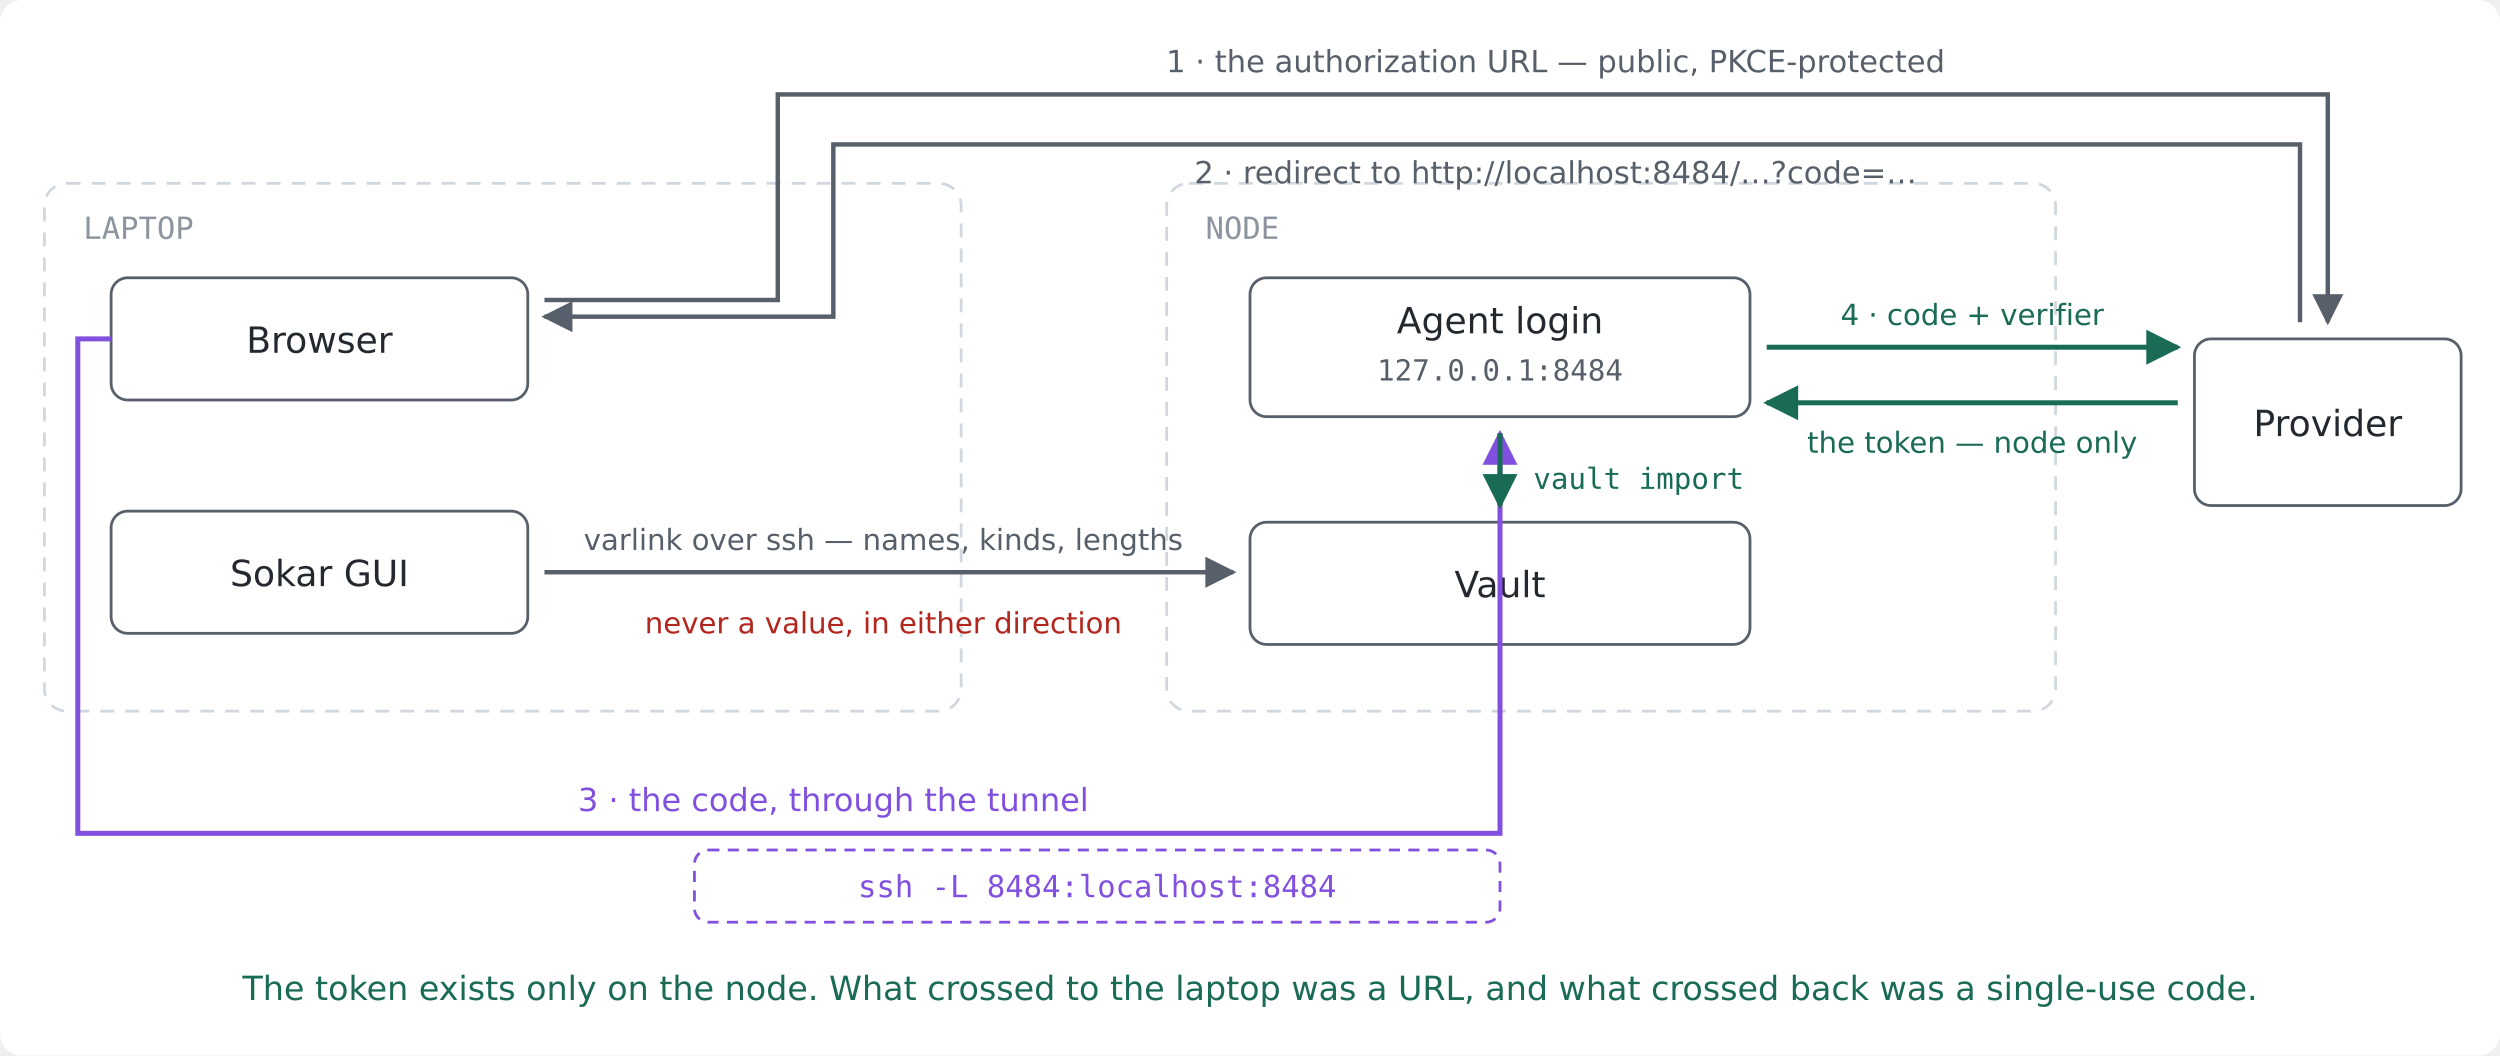
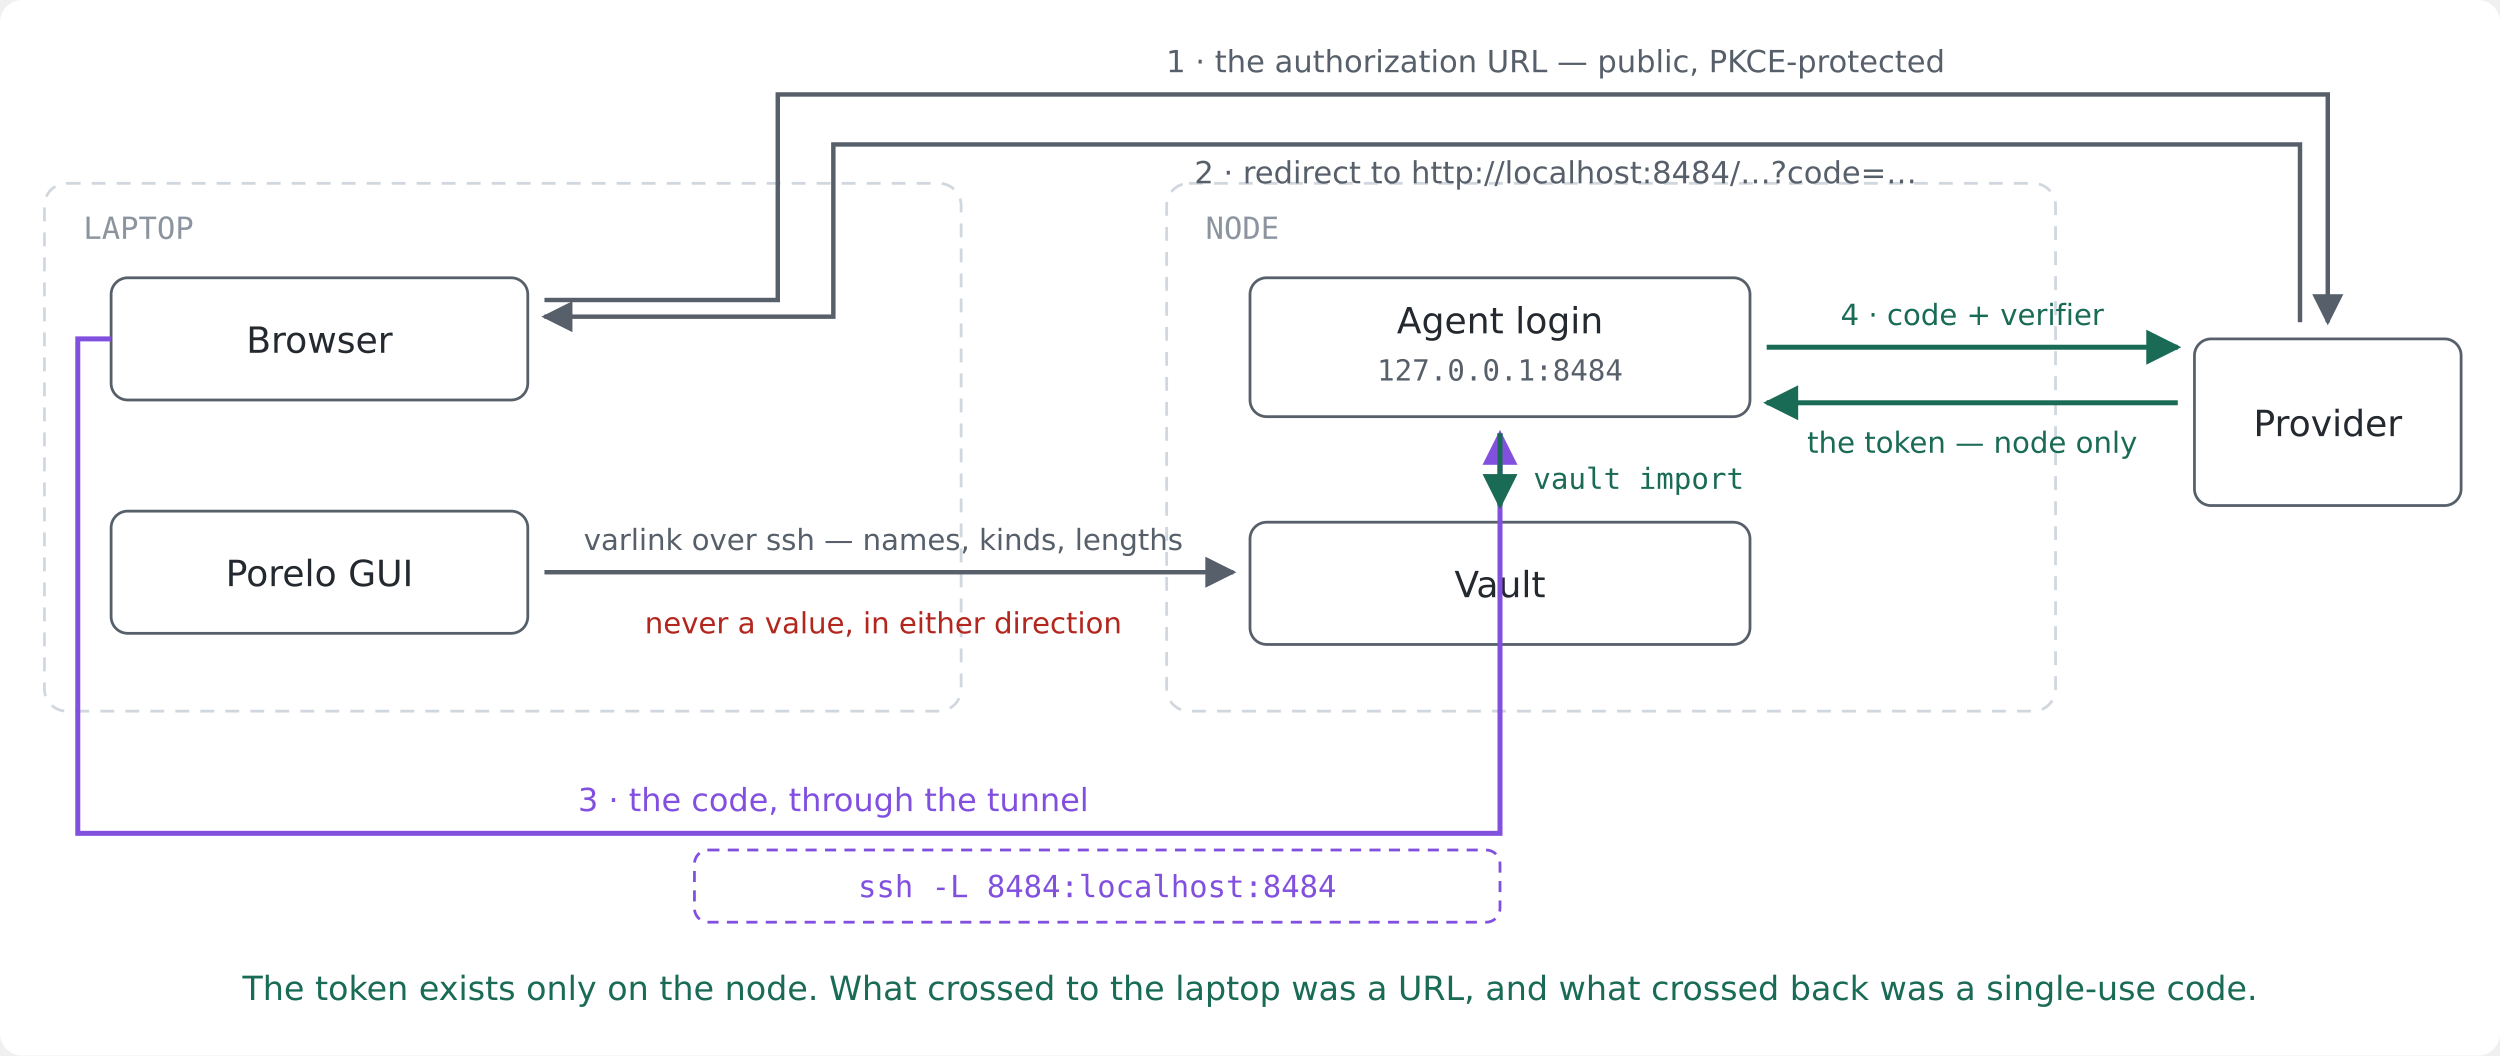
- <svg xmlns="http://www.w3.org/2000/svg" viewBox="0 0 900 380" width="900" height="380" role="img" aria-label="An OAuth login driven from another machine. The browser on the laptop opens the authorization URL and is redirected to localhost on a port the ssh tunnel forwards to the node's listener, so the authorization code reaches the node. The node exchanges that code, using a verifier that never left it, for a token the provider delivers straight to the node. Sokar then imports it into the vault. The token never reaches the laptop, and the varlink socket never carries a secret at all.">
+ <svg xmlns="http://www.w3.org/2000/svg" viewBox="0 0 900 380" width="900" height="380" role="img" aria-label="An OAuth login driven from another machine. The browser on the laptop opens the authorization URL and is redirected to localhost on a port the ssh tunnel forwards to the node's listener, so the authorization code reaches the node. The node exchanges that code, using a verifier that never left it, for a token the provider delivers straight to the node. Porelo then imports it into the vault. The token never reaches the laptop, and the varlink socket never carries a secret at all.">
  <rect x="0" y="0" width="900" height="380" rx="8" fill="#ffffff" />
  <defs>
    <marker id="r-ink" viewBox="0 0 10 10" refX="9" refY="5" markerWidth="7" markerHeight="7" orient="auto-start-reverse">
      <path d="M 0 0 L 10 5 L 0 10 z" fill="#57606a" />
    </marker>
    <marker id="r-good" viewBox="0 0 10 10" refX="9" refY="5" markerWidth="7" markerHeight="7" orient="auto-start-reverse">
      <path d="M 0 0 L 10 5 L 0 10 z" fill="#1a6b56" />
    </marker>
    <marker id="r-tun" viewBox="0 0 10 10" refX="9" refY="5" markerWidth="7" markerHeight="7" orient="auto-start-reverse">
      <path d="M 0 0 L 10 5 L 0 10 z" fill="#8250df" />
    </marker>
  </defs>
  <g font-family="'Fira Sans','DejaVu Sans',sans-serif">
    <rect x="16" y="66" width="330" height="190" rx="8" fill="none" stroke="#d0d7de" stroke-dasharray="5 4" />
    <text x="30" y="86" font-size="11" fill="#8c959f" font-family="'IBM Plex Mono',monospace">LAPTOP</text>
    <rect x="40" y="100" width="150" height="44" rx="6" fill="none" stroke="#57606a" />
    <text x="115" y="127" font-size="13" text-anchor="middle" fill="#24292f">Browser</text>
    <rect x="40" y="184" width="150" height="44" rx="6" fill="none" stroke="#57606a" />
-     <text x="115" y="211" font-size="13" text-anchor="middle" fill="#24292f">Sokar GUI</text>
+     <text x="115" y="211" font-size="13" text-anchor="middle" fill="#24292f">Porelo GUI</text>
    <rect x="420" y="66" width="320" height="190" rx="8" fill="none" stroke="#d0d7de" stroke-dasharray="5 4" />
    <text x="434" y="86" font-size="11" fill="#8c959f" font-family="'IBM Plex Mono',monospace">NODE</text>
    <rect x="450" y="100" width="180" height="50" rx="6" fill="none" stroke="#57606a" />
    <text x="540" y="120" font-size="13" text-anchor="middle" fill="#24292f">Agent login</text>
    <text x="540" y="137" font-size="10.5" text-anchor="middle" fill="#57606a" font-family="'IBM Plex Mono',monospace">127.0.0.1:8484</text>
    <rect x="450" y="188" width="180" height="44" rx="6" fill="none" stroke="#57606a" />
    <text x="540" y="215" font-size="13" text-anchor="middle" fill="#24292f">Vault</text>
    <rect x="790" y="122" width="96" height="60" rx="6" fill="none" stroke="#57606a" />
    <text x="838" y="157" font-size="13" text-anchor="middle" fill="#24292f">Provider</text>
    <path d="M 196 108 L 280 108 L 280 34 L 838 34 L 838 116" stroke="#57606a" stroke-width="1.6" fill="none" marker-end="url(#r-ink)" />
    <text x="560" y="26" font-size="11" text-anchor="middle" fill="#57606a">1 · the authorization URL — public, PKCE-protected</text>
    <path d="M 828 116 L 828 52 L 300 52 L 300 114 L 196 114" stroke="#57606a" stroke-width="1.6" fill="none" marker-end="url(#r-ink)" />
    <text x="560" y="66" font-size="11" text-anchor="middle" fill="#57606a">2 · redirect to http://localhost:8484/…?code=…</text>
    <path d="M 40 122 L 28 122 L 28 300 L 540 300 L 540 156" stroke="#8250df" stroke-width="1.8" fill="none" marker-end="url(#r-tun)" />
    <text x="300" y="292" font-size="11.5" text-anchor="middle" fill="#8250df">3 · the code, through the tunnel</text>
    <rect x="250" y="306" width="290" height="26" rx="5" fill="none" stroke="#8250df" stroke-dasharray="4 3" />
    <text x="395" y="323" font-size="11" text-anchor="middle" fill="#8250df" font-family="'IBM Plex Mono',monospace">ssh -L 8484:localhost:8484</text>
    <path d="M 636 125 L 784 125" stroke="#1a6b56" stroke-width="1.8" fill="none" marker-end="url(#r-good)" />
    <text x="710" y="117" font-size="10.5" text-anchor="middle" fill="#1a6b56">4 · code + verifier</text>
    <path d="M 784 145 L 636 145" stroke="#1a6b56" stroke-width="1.8" fill="none" marker-end="url(#r-good)" />
    <text x="710" y="163" font-size="10.5" text-anchor="middle" fill="#1a6b56">the token — node only</text>
    <path d="M 540 156 L 540 182" stroke="#1a6b56" stroke-width="1.8" fill="none" marker-end="url(#r-good)" />
    <text x="552" y="176" font-size="10.5" fill="#1a6b56" font-family="'IBM Plex Mono',monospace">vault import</text>
    <path d="M 196 206 L 444 206" stroke="#57606a" stroke-width="1.6" fill="none" marker-end="url(#r-ink)" />
    <text x="318" y="198" font-size="10.5" text-anchor="middle" fill="#57606a">varlink over ssh — names, kinds, lengths</text>
    <text x="318" y="228" font-size="10.5" text-anchor="middle" fill="#b3261e">never a value, in either direction</text>
    <text x="450" y="360" font-size="12" text-anchor="middle" fill="#1a6b56">The token exists only on the node. What crossed to the laptop was a URL, and what crossed back was a single-use code.</text>
  </g>
</svg>
